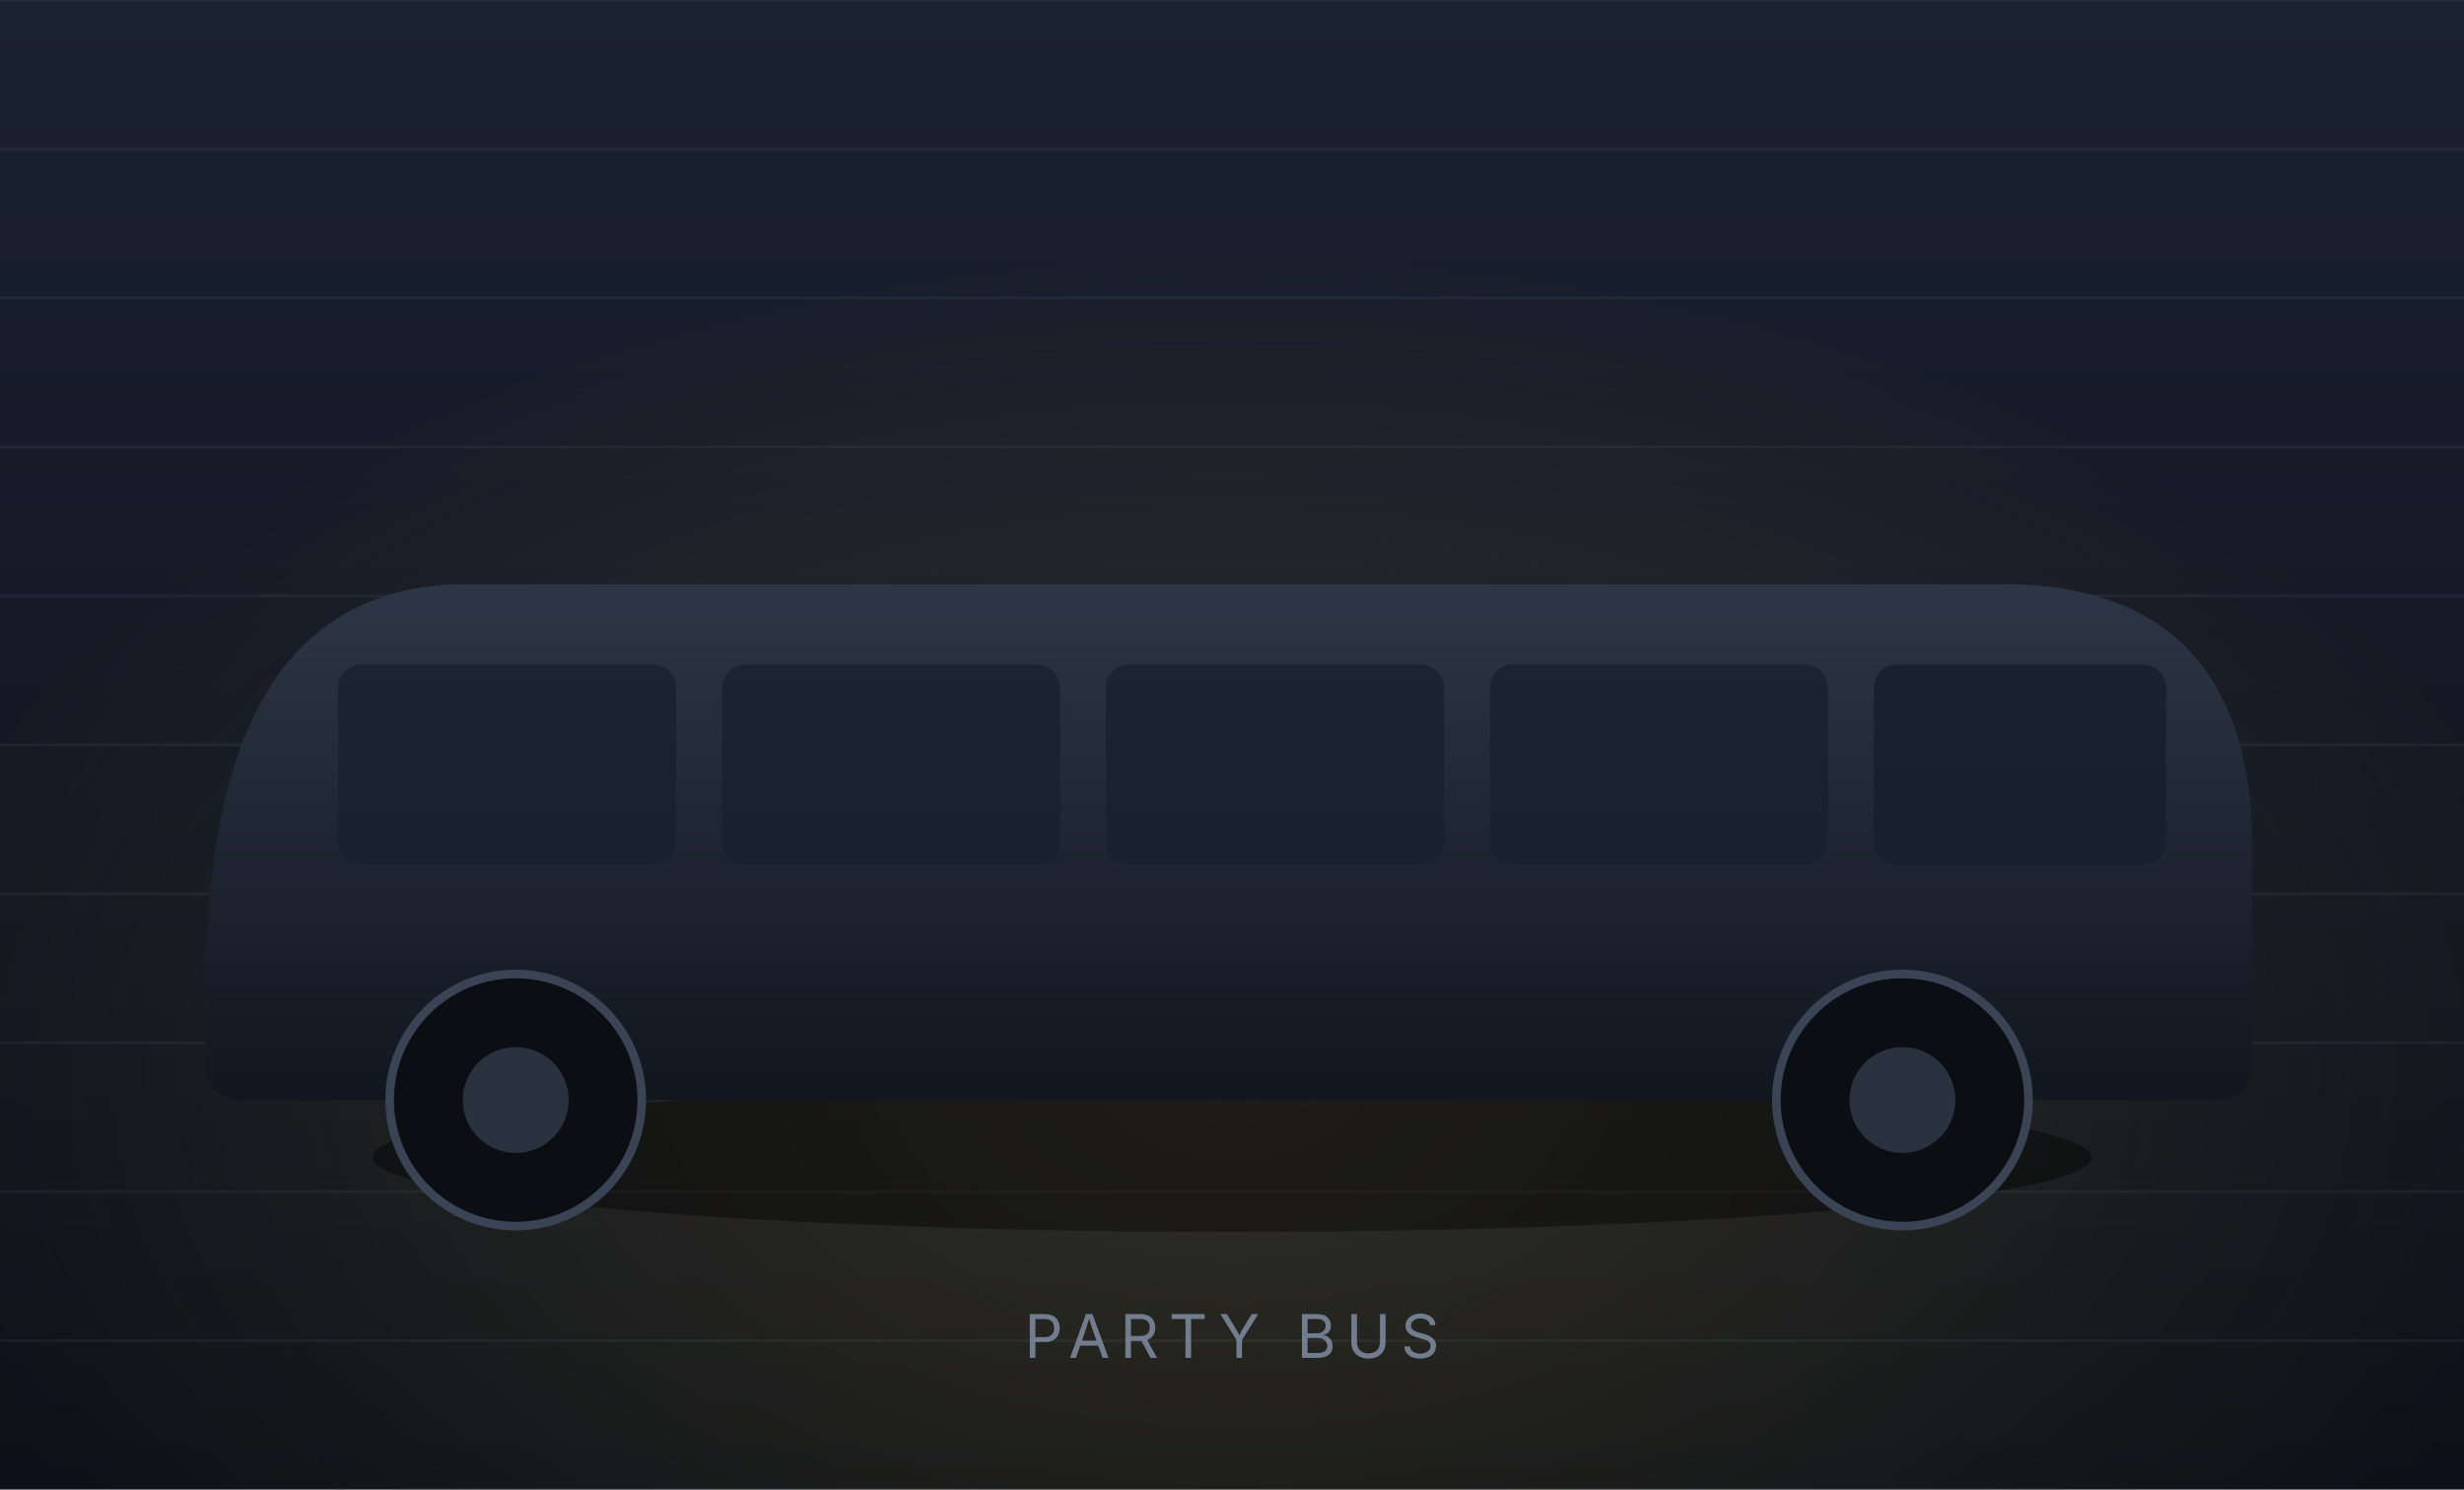
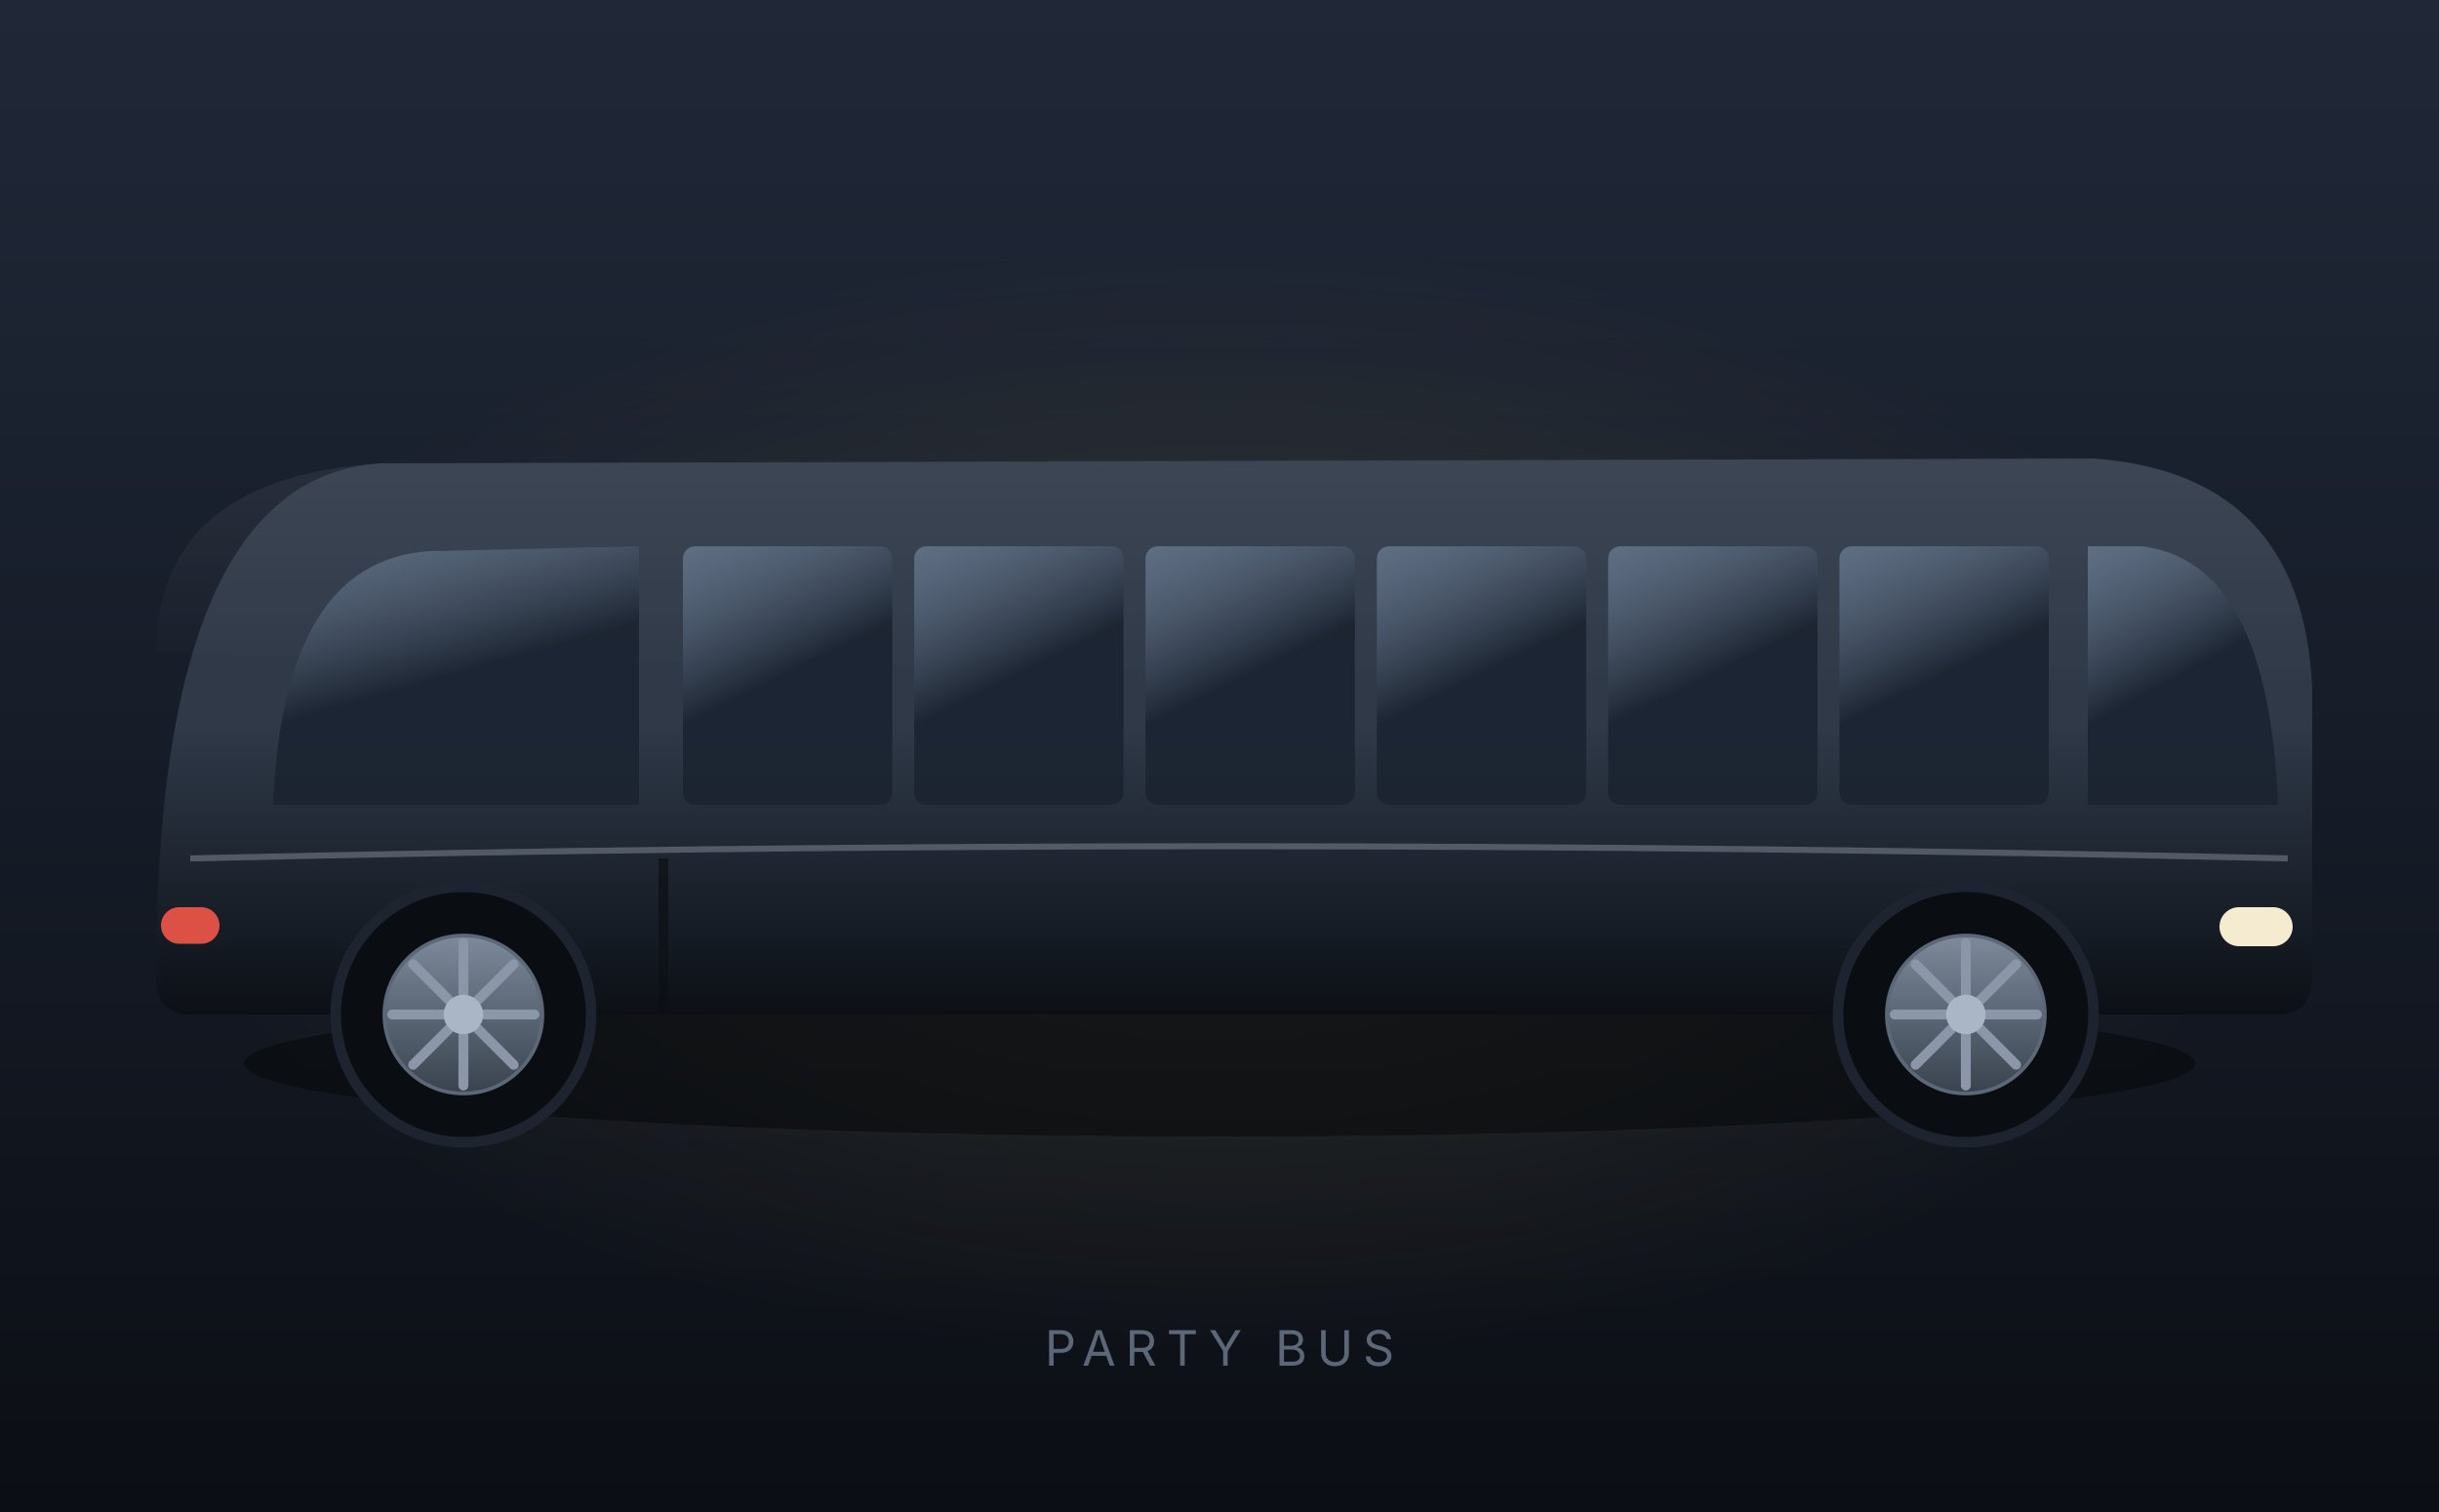
- <svg xmlns="http://www.w3.org/2000/svg" viewBox="0 0 860 520" width="860" height="520" role="img" aria-label="party bus">
+ <svg xmlns="http://www.w3.org/2000/svg" viewBox="0 0 1000 620" width="1000" height="620" role="img" aria-label="party bus">
  <defs>
    <linearGradient id="bg" x1="0" y1="0" x2="0" y2="1">
-       <stop offset="0%" stop-color="#1a2130" />
-       <stop offset="100%" stop-color="#0c1017" />
+       <stop offset="0%" stop-color="#202838" />
+       <stop offset="55%" stop-color="#151b26" />
+       <stop offset="100%" stop-color="#0b0e14" />
    </linearGradient>
    <linearGradient id="body" x1="0" y1="0" x2="0" y2="1">
-       <stop offset="0%" stop-color="#2d3646" />
-       <stop offset="100%" stop-color="#11161f" />
+       <stop offset="0%" stop-color="#2f3948" />
+       <stop offset="48%" stop-color="#2f3948" />
+       <stop offset="100%" stop-color="#0c1016" />
    </linearGradient>
-     <radialGradient id="glow" cx="50%" cy="72%" r="55%">
-       <stop offset="0%" stop-color="#e6bf57" stop-opacity="0.16" />
+     <linearGradient id="roof" x1="0" y1="0" x2="0" y2="1">
+       <stop offset="0%" stop-color="#ffffff" stop-opacity="0.16" />
+       <stop offset="100%" stop-color="#ffffff" stop-opacity="0" />
+     </linearGradient>
+     <linearGradient id="glass" x1="0" y1="0" x2="0.4" y2="1">
+       <stop offset="0%" stop-color="#7f93ad" stop-opacity="0.55" />
+       <stop offset="60%" stop-color="#1b2431" stop-opacity="0.95" />
+     </linearGradient>
+     <linearGradient id="rim" x1="0" y1="0" x2="0" y2="1">
+       <stop offset="0%" stop-color="#7d8a9b" />
+       <stop offset="100%" stop-color="#39434f" />
+     </linearGradient>
+     <linearGradient id="leather" x1="0" y1="0" x2="0" y2="1">
+       <stop offset="0%" stop-color="#26303d" />
+       <stop offset="100%" stop-color="#151c26" />
+     </linearGradient>
+     <radialGradient id="pool" cx="50%" cy="50%" r="50%">
+       <stop offset="0%" stop-color="#e6bf57" stop-opacity="0.14" />
      <stop offset="100%" stop-color="#e6bf57" stop-opacity="0" />
    </radialGradient>
  </defs>
-   <rect width="860" height="520" fill="url(#bg)" />
-   <rect width="860" height="520" fill="url(#glow)" />
-   <g opacity="0.07" stroke="#9fb0c8" stroke-width="1">
-     <line x1="0" y1="0" x2="860" y2="0" />
-     <line x1="0" y1="52" x2="860" y2="52" />
-     <line x1="0" y1="104" x2="860" y2="104" />
-     <line x1="0" y1="156" x2="860" y2="156" />
-     <line x1="0" y1="208" x2="860" y2="208" />
-     <line x1="0" y1="260" x2="860" y2="260" />
-     <line x1="0" y1="312" x2="860" y2="312" />
-     <line x1="0" y1="364" x2="860" y2="364" />
-     <line x1="0" y1="416" x2="860" y2="416" />
-     <line x1="0" y1="468" x2="860" y2="468" />
-     <line x1="0" y1="520" x2="860" y2="520" />
+   <rect width="1000" height="620" fill="url(#bg)" />
+   <ellipse cx="500" cy="330" rx="430" ry="230" fill="url(#pool)" />
+   <ellipse cx="500" cy="436" rx="400" ry="30" fill="#05070a" opacity="0.55" />
+   <path d="M64 400 Q64 196 156 190 L858 188 Q944 194 948 282 L948 400              Q948 416 934 416 L78 416 Q64 416 64 400 Z" fill="url(#body)" />
+   <path d="M64 268 Q64 196 156 190 L858 188 Q944 194 948 282 Z" fill="url(#roof)" opacity="0.4" />
+   <path d="M112 330 Q116 230 176 226 L262 224 L262 330 Z" fill="url(#glass)" />
+   <rect x="280" y="224" width="85.833" height="106" rx="5" fill="url(#glass)" />
+   <rect x="374.833" y="224" width="85.833" height="106" rx="5" fill="url(#glass)" />
+   <rect x="469.667" y="224" width="85.833" height="106" rx="5" fill="url(#glass)" />
+   <rect x="564.5" y="224" width="85.833" height="106" rx="5" fill="url(#glass)" />
+   <rect x="659.333" y="224" width="85.833" height="106" rx="5" fill="url(#glass)" />
+   <rect x="754.167" y="224" width="85.833" height="106" rx="5" fill="url(#glass)" />
+   <path d="M856 224 L878 224 Q930 230 934 330 L856 330 Z" fill="url(#glass)" />
+   <path d="M78 352 Q500 342 938 352" stroke="#c9d3e0" stroke-width="2.5" opacity="0.3" fill="none" />
+   <rect x="270" y="352" width="4" height="64" fill="#0c1016" opacity="0.7" />
+   <rect x="910" y="372" width="30" height="16" rx="8" fill="#fff6d8" opacity="0.95" />
+   <rect x="66" y="372" width="24" height="15" rx="7.5" fill="#ff5a4a" opacity="0.85" />
+   <g>
+     <circle cx="190" cy="416" r="54" fill="#0a0d12" />
+     <circle cx="190" cy="416" r="52.38" fill="none" stroke="#1d242f" stroke-width="4.32" />
+     <circle cx="190" cy="416" r="32.4" fill="url(#rim)" />
+     <circle cx="190" cy="416" r="32.4" fill="none" stroke="#5c6878" stroke-width="1.5" />
+     <line x1="198.64" y1="416" x2="219.16" y2="416" stroke="#8b97a8" stroke-width="4.05" stroke-linecap="round" />
+     <line x1="196.109" y1="422.109" x2="210.619" y2="436.619" stroke="#8b97a8" stroke-width="4.05" stroke-linecap="round" />
+     <line x1="190" y1="424.64" x2="190" y2="445.16" stroke="#8b97a8" stroke-width="4.05" stroke-linecap="round" />
+     <line x1="183.891" y1="422.109" x2="169.381" y2="436.619" stroke="#8b97a8" stroke-width="4.05" stroke-linecap="round" />
+     <line x1="181.36" y1="416" x2="160.84" y2="416" stroke="#8b97a8" stroke-width="4.05" stroke-linecap="round" />
+     <line x1="183.891" y1="409.891" x2="169.381" y2="395.381" stroke="#8b97a8" stroke-width="4.05" stroke-linecap="round" />
+     <line x1="190" y1="407.36" x2="190" y2="386.84" stroke="#8b97a8" stroke-width="4.05" stroke-linecap="round" />
+     <line x1="196.109" y1="409.891" x2="210.619" y2="395.381" stroke="#8b97a8" stroke-width="4.05" stroke-linecap="round" />
+     <circle cx="190" cy="416" r="8.1" fill="#aab6c6" />
  </g>
-   <ellipse cx="430" cy="404" rx="300" ry="26" fill="#000" opacity="0.4" />
-   <g transform="translate(0,28)">
-     <path d="M72 316 Q72 180 158 176 L706 176 Q782 180 786 260 L786 344 Q786 356 772 356 L86 356 Q72 356 72 344 Z" fill="url(#body)" />
-     <rect x="118" y="204" width="118" height="70" rx="8" fill="#16202e" opacity="0.8" />
-     <rect x="252" y="204" width="118" height="70" rx="8" fill="#16202e" opacity="0.8" />
-     <rect x="386" y="204" width="118" height="70" rx="8" fill="#16202e" opacity="0.8" />
-     <rect x="520" y="204" width="118" height="70" rx="8" fill="#16202e" opacity="0.8" />
-     <rect x="654" y="204" width="102" height="70" rx="8" fill="#16202e" opacity="0.9" />
-     <circle cx="180" cy="356" r="44" fill="#0b0e13" stroke="#3a4454" stroke-width="3" />
-     <circle cx="180" cy="356" r="18.48" fill="#2a323f" />
-     <circle cx="664" cy="356" r="44" fill="#0b0e13" stroke="#3a4454" stroke-width="3" />
-     <circle cx="664" cy="356" r="18.48" fill="#2a323f" />
+   <g>
+     <circle cx="806" cy="416" r="54" fill="#0a0d12" />
+     <circle cx="806" cy="416" r="52.38" fill="none" stroke="#1d242f" stroke-width="4.32" />
+     <circle cx="806" cy="416" r="32.4" fill="url(#rim)" />
+     <circle cx="806" cy="416" r="32.4" fill="none" stroke="#5c6878" stroke-width="1.5" />
+     <line x1="814.64" y1="416" x2="835.16" y2="416" stroke="#8b97a8" stroke-width="4.05" stroke-linecap="round" />
+     <line x1="812.109" y1="422.109" x2="826.619" y2="436.619" stroke="#8b97a8" stroke-width="4.05" stroke-linecap="round" />
+     <line x1="806" y1="424.64" x2="806" y2="445.16" stroke="#8b97a8" stroke-width="4.05" stroke-linecap="round" />
+     <line x1="799.891" y1="422.109" x2="785.381" y2="436.619" stroke="#8b97a8" stroke-width="4.05" stroke-linecap="round" />
+     <line x1="797.36" y1="416" x2="776.84" y2="416" stroke="#8b97a8" stroke-width="4.05" stroke-linecap="round" />
+     <line x1="799.891" y1="409.891" x2="785.381" y2="395.381" stroke="#8b97a8" stroke-width="4.05" stroke-linecap="round" />
+     <line x1="806" y1="407.36" x2="806" y2="386.84" stroke="#8b97a8" stroke-width="4.05" stroke-linecap="round" />
+     <line x1="812.109" y1="409.891" x2="826.619" y2="395.381" stroke="#8b97a8" stroke-width="4.05" stroke-linecap="round" />
+     <circle cx="806" cy="416" r="8.1" fill="#aab6c6" />
  </g>
-   <text x="430" y="474" text-anchor="middle" font-family="system-ui,-apple-system,Segoe UI,sans-serif" font-size="21" letter-spacing="3.5" fill="#8fa0b8" opacity="0.72">PARTY BUS</text>
+   <text x="500" y="560" text-anchor="middle" font-family="system-ui,-apple-system,Segoe UI,sans-serif" font-size="20" letter-spacing="4" fill="#8fa0b8" opacity="0.6">PARTY BUS</text>
</svg>
